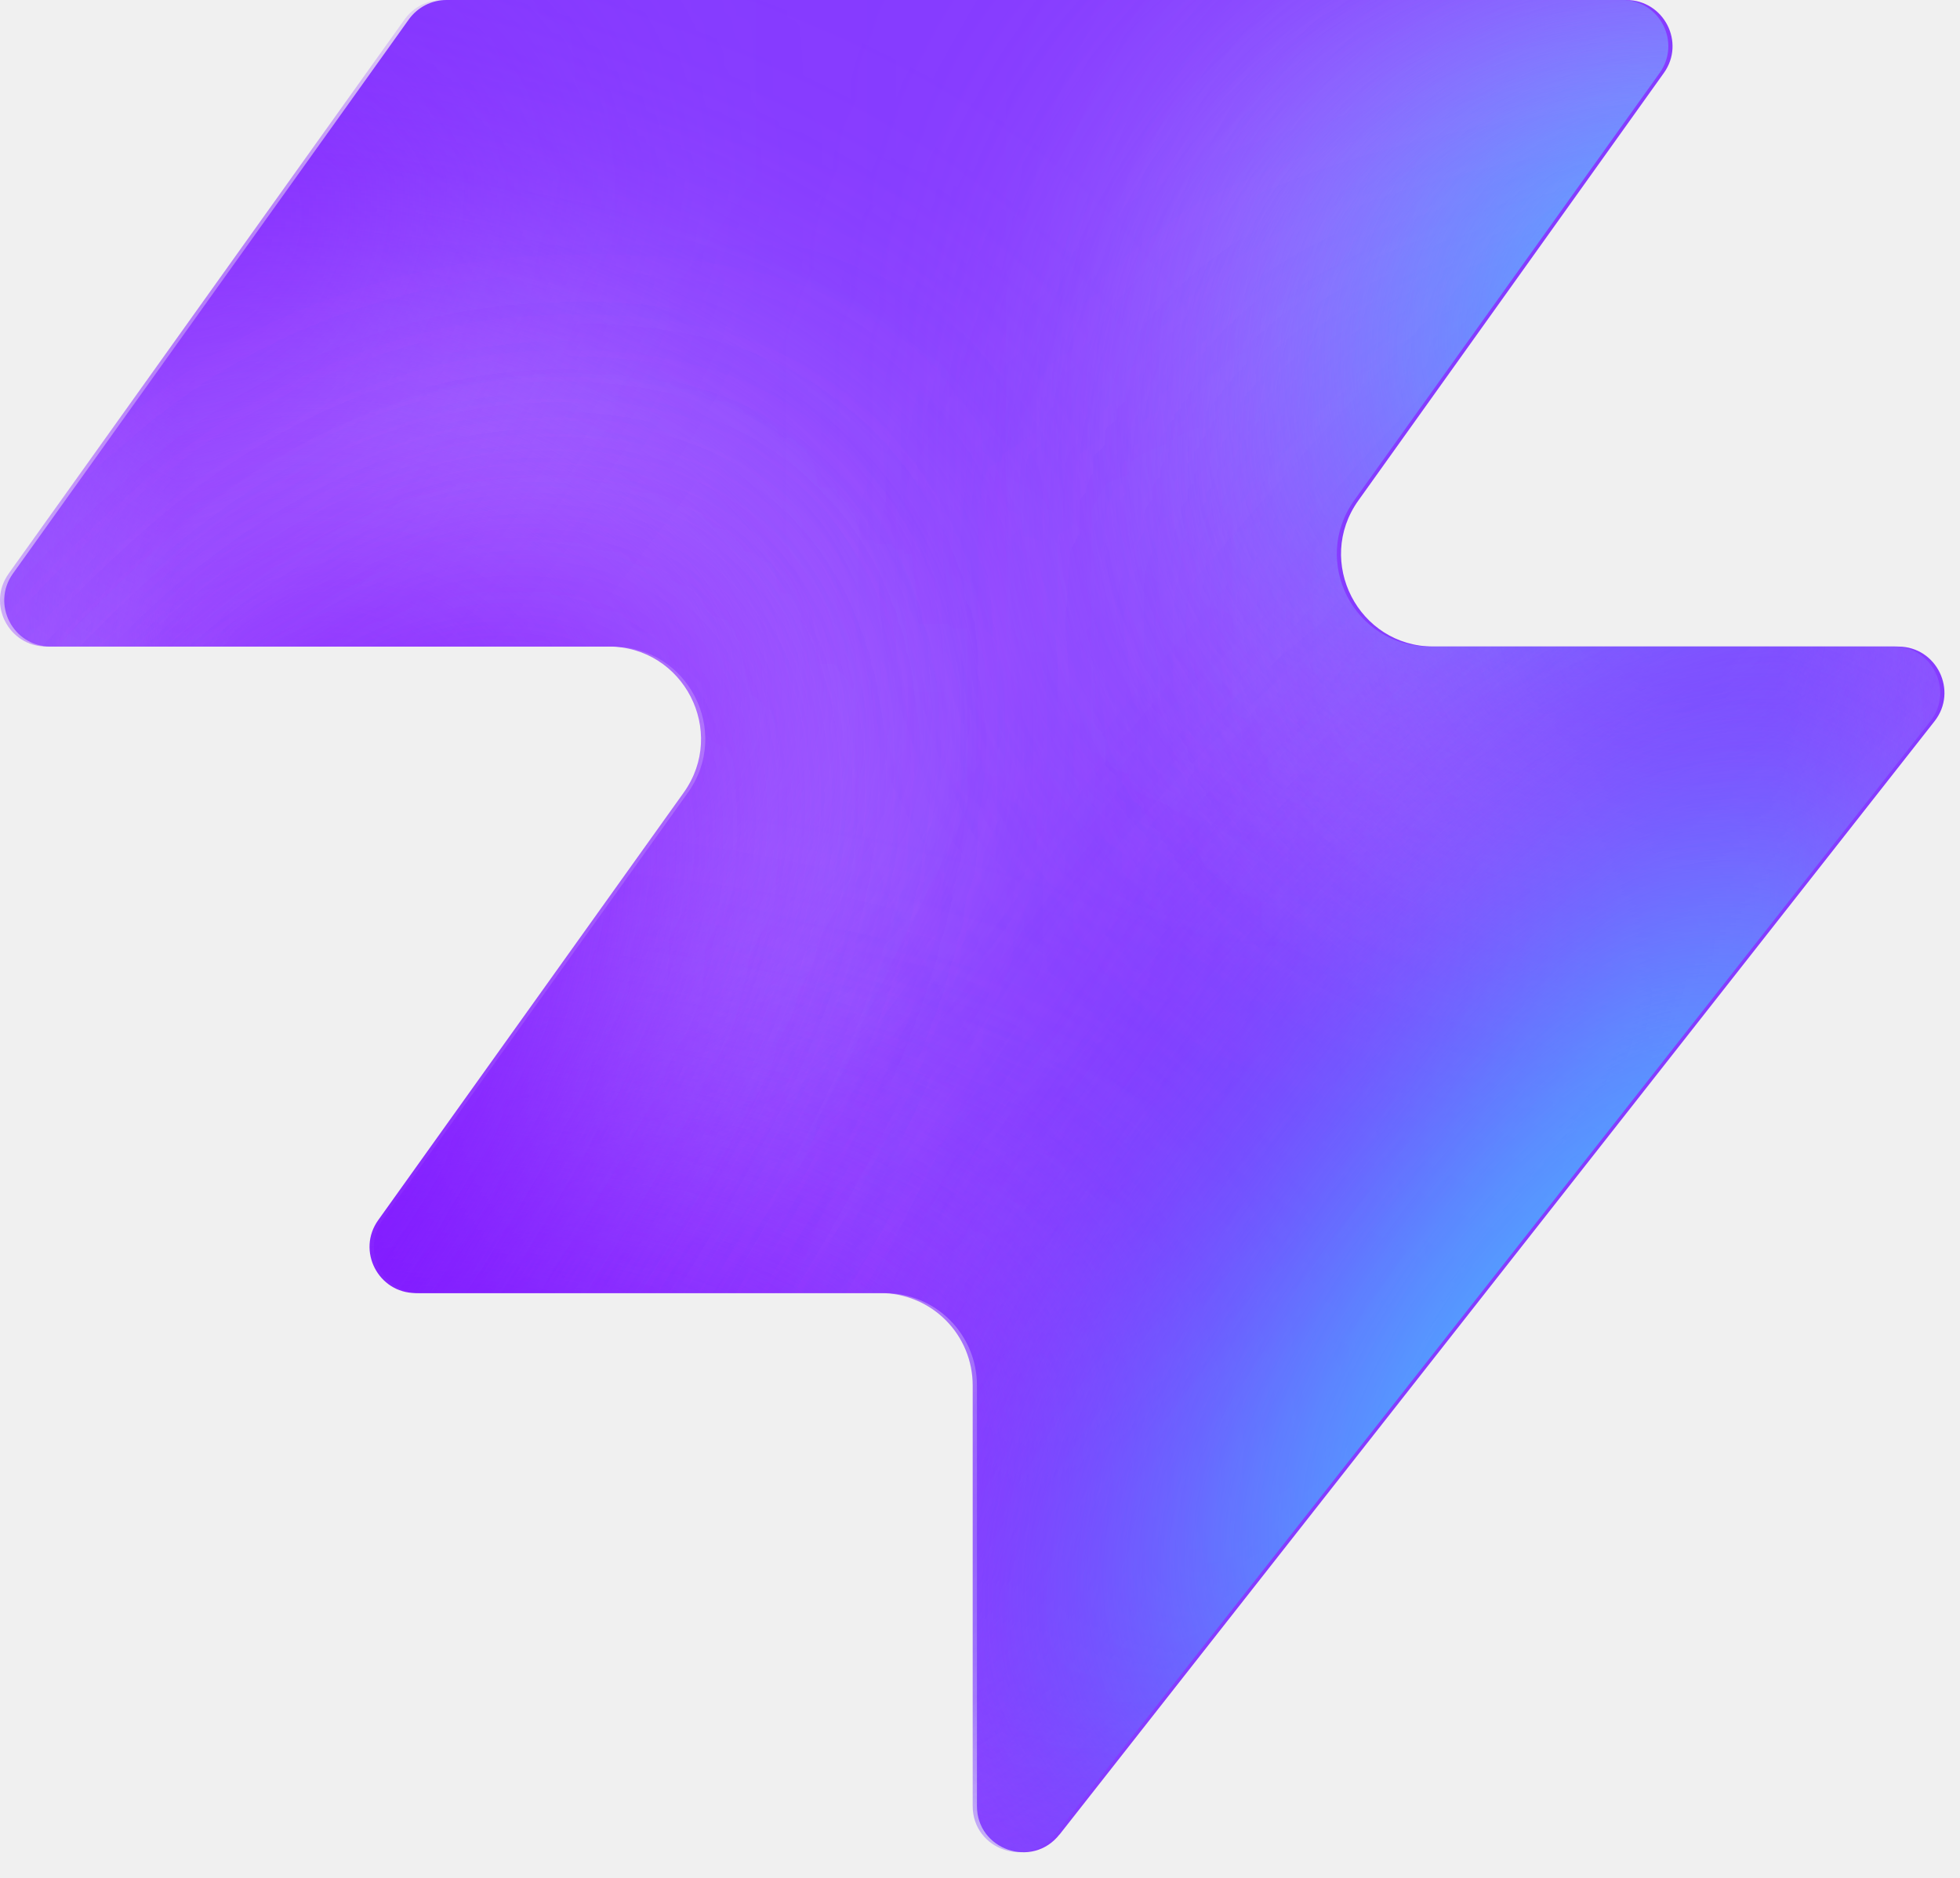
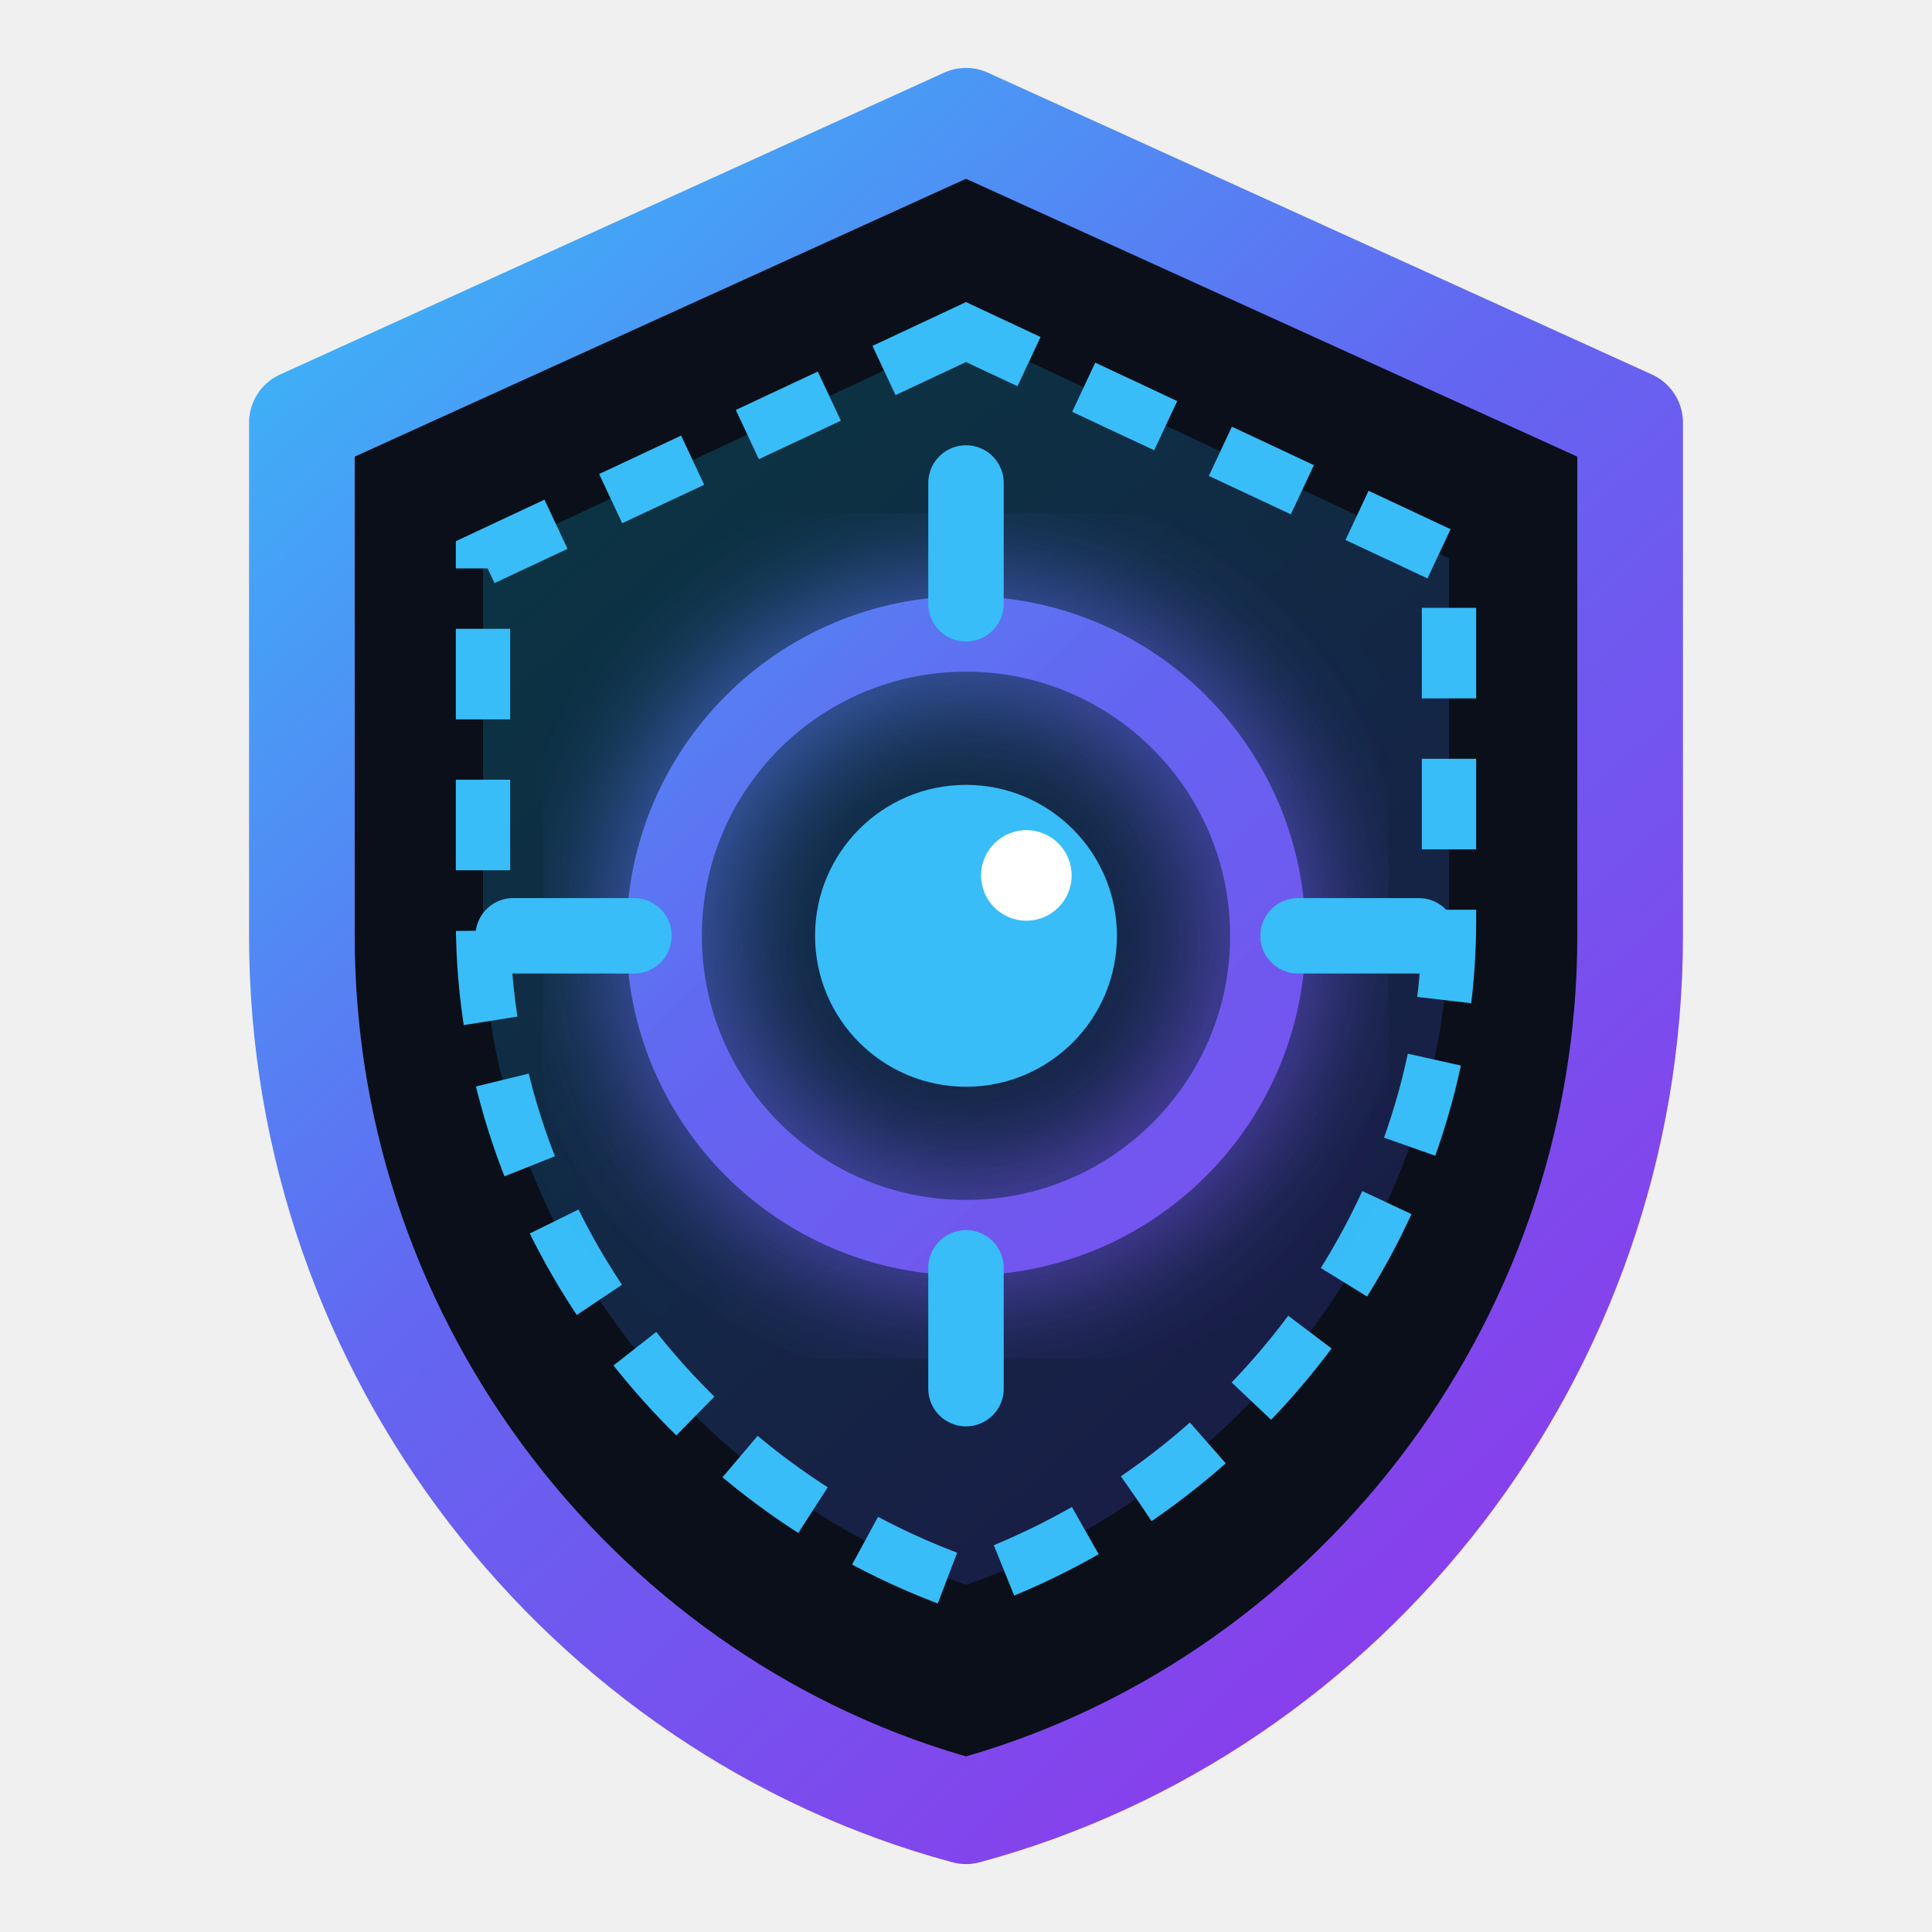
- <svg xmlns="http://www.w3.org/2000/svg" width="48" height="46" fill="none" viewBox="0 0 48 46">
-   <path fill="#863bff" d="M25.946 44.938c-.664.845-2.021.375-2.021-.698V33.937a2.26 2.26 0 0 0-2.262-2.262H10.287c-.92 0-1.456-1.04-.92-1.788l7.48-10.471c1.07-1.497 0-3.578-1.842-3.578H1.237c-.92 0-1.456-1.04-.92-1.788L10.013.474c.214-.297.556-.474.92-.474h28.894c.92 0 1.456 1.04.92 1.788l-7.48 10.471c-1.07 1.498 0 3.579 1.842 3.579h11.377c.943 0 1.473 1.088.89 1.83L25.947 44.94z" style="fill:#863bff;fill:color(display-p3 .525 .23 1);fill-opacity:1" />
-   <mask id="a" width="48" height="46" x="0" y="0" maskUnits="userSpaceOnUse" style="mask-type:alpha">
-     <path fill="#000" d="M25.842 44.938c-.664.844-2.021.375-2.021-.698V33.937a2.26 2.26 0 0 0-2.262-2.262H10.183c-.92 0-1.456-1.04-.92-1.788l7.48-10.471c1.07-1.498 0-3.579-1.842-3.579H1.133c-.92 0-1.456-1.04-.92-1.787L9.91.473c.214-.297.556-.474.92-.474h28.894c.92 0 1.456 1.04.92 1.788l-7.48 10.471c-1.07 1.498 0 3.578 1.842 3.578h11.377c.943 0 1.473 1.088.89 1.832L25.843 44.94z" style="fill:#000;fill-opacity:1" />
-   </mask>
-   <g mask="url(#a)">
-     <g filter="url(#b)">
-       <ellipse cx="5.508" cy="14.704" fill="#ede6ff" rx="5.508" ry="14.704" style="fill:#ede6ff;fill:color(display-p3 .927 .903 1);fill-opacity:1" transform="matrix(.00324 1 1 -.00324 -4.47 31.516)" />
-     </g>
-     <g filter="url(#c)">
-       <ellipse cx="10.399" cy="29.851" fill="#ede6ff" rx="10.399" ry="29.851" style="fill:#ede6ff;fill:color(display-p3 .927 .903 1);fill-opacity:1" transform="matrix(.00324 1 1 -.00324 -39.328 7.883)" />
-     </g>
-     <g filter="url(#d)">
-       <ellipse cx="5.508" cy="30.487" fill="#7e14ff" rx="5.508" ry="30.487" style="fill:#7e14ff;fill:color(display-p3 .492 .077 1);fill-opacity:1" transform="rotate(89.814 -25.913 -14.639)scale(1 -1)" />
-     </g>
-     <g filter="url(#e)">
-       <ellipse cx="5.508" cy="30.599" fill="#7e14ff" rx="5.508" ry="30.599" style="fill:#7e14ff;fill:color(display-p3 .492 .077 1);fill-opacity:1" transform="rotate(89.814 -32.644 -3.334)scale(1 -1)" />
-     </g>
-     <g filter="url(#f)">
-       <ellipse cx="5.508" cy="30.599" fill="#7e14ff" rx="5.508" ry="30.599" style="fill:#7e14ff;fill:color(display-p3 .492 .077 1);fill-opacity:1" transform="matrix(.00324 1 1 -.00324 -34.34 30.47)" />
-     </g>
-     <g filter="url(#g)">
-       <ellipse cx="14.072" cy="22.078" fill="#ede6ff" rx="14.072" ry="22.078" style="fill:#ede6ff;fill:color(display-p3 .927 .903 1);fill-opacity:1" transform="rotate(93.35 24.506 48.493)scale(-1 1)" />
-     </g>
-     <g filter="url(#h)">
-       <ellipse cx="3.47" cy="21.501" fill="#7e14ff" rx="3.47" ry="21.501" style="fill:#7e14ff;fill:color(display-p3 .492 .077 1);fill-opacity:1" transform="rotate(89.009 28.708 47.59)scale(-1 1)" />
-     </g>
-     <g filter="url(#i)">
-       <ellipse cx="3.47" cy="21.501" fill="#7e14ff" rx="3.47" ry="21.501" style="fill:#7e14ff;fill:color(display-p3 .492 .077 1);fill-opacity:1" transform="rotate(89.009 28.708 47.59)scale(-1 1)" />
-     </g>
-     <g filter="url(#j)">
-       <ellipse cx=".387" cy="8.972" fill="#7e14ff" rx="4.407" ry="29.108" style="fill:#7e14ff;fill:color(display-p3 .492 .077 1);fill-opacity:1" transform="rotate(39.51 .387 8.972)" />
-     </g>
-     <g filter="url(#k)">
-       <ellipse cx="47.523" cy="-6.092" fill="#7e14ff" rx="4.407" ry="29.108" style="fill:#7e14ff;fill:color(display-p3 .492 .077 1);fill-opacity:1" transform="rotate(37.892 47.523 -6.092)" />
-     </g>
-     <g filter="url(#l)">
-       <ellipse cx="41.412" cy="6.333" fill="#47bfff" rx="5.971" ry="9.665" style="fill:#47bfff;fill:color(display-p3 .28 .748 1);fill-opacity:1" transform="rotate(37.892 41.412 6.333)" />
-     </g>
-     <g filter="url(#m)">
-       <ellipse cx="-1.879" cy="38.332" fill="#7e14ff" rx="4.407" ry="29.108" style="fill:#7e14ff;fill:color(display-p3 .492 .077 1);fill-opacity:1" transform="rotate(37.892 -1.88 38.332)" />
-     </g>
-     <g filter="url(#n)">
-       <ellipse cx="-1.879" cy="38.332" fill="#7e14ff" rx="4.407" ry="29.108" style="fill:#7e14ff;fill:color(display-p3 .492 .077 1);fill-opacity:1" transform="rotate(37.892 -1.88 38.332)" />
-     </g>
-     <g filter="url(#o)">
-       <ellipse cx="35.651" cy="29.907" fill="#7e14ff" rx="4.407" ry="29.108" style="fill:#7e14ff;fill:color(display-p3 .492 .077 1);fill-opacity:1" transform="rotate(37.892 35.651 29.907)" />
-     </g>
-     <g filter="url(#p)">
-       <ellipse cx="38.418" cy="32.4" fill="#47bfff" rx="5.971" ry="15.297" style="fill:#47bfff;fill:color(display-p3 .28 .748 1);fill-opacity:1" transform="rotate(37.892 38.418 32.4)" />
-     </g>
-   </g>
+ <svg xmlns="http://www.w3.org/2000/svg" viewBox="0 0 64 64" fill="none">
  <defs>
-     <filter id="b" width="60.045" height="41.654" x="-19.77" y="16.149" color-interpolation-filters="sRGB" filterUnits="userSpaceOnUse">
-       <feFlood flood-opacity="0" result="BackgroundImageFix" />
-       <feBlend in="SourceGraphic" in2="BackgroundImageFix" result="shape" />
-       <feGaussianBlur result="effect1_foregroundBlur_2002_17158" stdDeviation="7.659" />
-     </filter>
-     <filter id="c" width="90.34" height="51.437" x="-54.613" y="-7.533" color-interpolation-filters="sRGB" filterUnits="userSpaceOnUse">
-       <feFlood flood-opacity="0" result="BackgroundImageFix" />
-       <feBlend in="SourceGraphic" in2="BackgroundImageFix" result="shape" />
-       <feGaussianBlur result="effect1_foregroundBlur_2002_17158" stdDeviation="7.659" />
-     </filter>
-     <filter id="d" width="79.355" height="29.4" x="-49.64" y="2.03" color-interpolation-filters="sRGB" filterUnits="userSpaceOnUse">
-       <feFlood flood-opacity="0" result="BackgroundImageFix" />
-       <feBlend in="SourceGraphic" in2="BackgroundImageFix" result="shape" />
-       <feGaussianBlur result="effect1_foregroundBlur_2002_17158" stdDeviation="4.596" />
-     </filter>
-     <filter id="e" width="79.579" height="29.4" x="-45.045" y="20.029" color-interpolation-filters="sRGB" filterUnits="userSpaceOnUse">
-       <feFlood flood-opacity="0" result="BackgroundImageFix" />
-       <feBlend in="SourceGraphic" in2="BackgroundImageFix" result="shape" />
-       <feGaussianBlur result="effect1_foregroundBlur_2002_17158" stdDeviation="4.596" />
-     </filter>
-     <filter id="f" width="79.579" height="29.4" x="-43.513" y="21.178" color-interpolation-filters="sRGB" filterUnits="userSpaceOnUse">
-       <feFlood flood-opacity="0" result="BackgroundImageFix" />
-       <feBlend in="SourceGraphic" in2="BackgroundImageFix" result="shape" />
-       <feGaussianBlur result="effect1_foregroundBlur_2002_17158" stdDeviation="4.596" />
-     </filter>
-     <filter id="g" width="74.749" height="58.852" x="15.756" y="-17.901" color-interpolation-filters="sRGB" filterUnits="userSpaceOnUse">
-       <feFlood flood-opacity="0" result="BackgroundImageFix" />
-       <feBlend in="SourceGraphic" in2="BackgroundImageFix" result="shape" />
-       <feGaussianBlur result="effect1_foregroundBlur_2002_17158" stdDeviation="7.659" />
-     </filter>
-     <filter id="h" width="61.377" height="25.362" x="23.548" y="2.284" color-interpolation-filters="sRGB" filterUnits="userSpaceOnUse">
-       <feFlood flood-opacity="0" result="BackgroundImageFix" />
-       <feBlend in="SourceGraphic" in2="BackgroundImageFix" result="shape" />
-       <feGaussianBlur result="effect1_foregroundBlur_2002_17158" stdDeviation="4.596" />
-     </filter>
-     <filter id="i" width="61.377" height="25.362" x="23.548" y="2.284" color-interpolation-filters="sRGB" filterUnits="userSpaceOnUse">
-       <feFlood flood-opacity="0" result="BackgroundImageFix" />
-       <feBlend in="SourceGraphic" in2="BackgroundImageFix" result="shape" />
-       <feGaussianBlur result="effect1_foregroundBlur_2002_17158" stdDeviation="4.596" />
-     </filter>
-     <filter id="j" width="56.045" height="63.649" x="-27.636" y="-22.853" color-interpolation-filters="sRGB" filterUnits="userSpaceOnUse">
-       <feFlood flood-opacity="0" result="BackgroundImageFix" />
-       <feBlend in="SourceGraphic" in2="BackgroundImageFix" result="shape" />
-       <feGaussianBlur result="effect1_foregroundBlur_2002_17158" stdDeviation="4.596" />
-     </filter>
-     <filter id="k" width="54.814" height="64.646" x="20.116" y="-38.415" color-interpolation-filters="sRGB" filterUnits="userSpaceOnUse">
-       <feFlood flood-opacity="0" result="BackgroundImageFix" />
-       <feBlend in="SourceGraphic" in2="BackgroundImageFix" result="shape" />
-       <feGaussianBlur result="effect1_foregroundBlur_2002_17158" stdDeviation="4.596" />
-     </filter>
-     <filter id="l" width="33.541" height="35.313" x="24.641" y="-11.323" color-interpolation-filters="sRGB" filterUnits="userSpaceOnUse">
-       <feFlood flood-opacity="0" result="BackgroundImageFix" />
-       <feBlend in="SourceGraphic" in2="BackgroundImageFix" result="shape" />
-       <feGaussianBlur result="effect1_foregroundBlur_2002_17158" stdDeviation="4.596" />
-     </filter>
-     <filter id="m" width="54.814" height="64.646" x="-29.286" y="6.009" color-interpolation-filters="sRGB" filterUnits="userSpaceOnUse">
-       <feFlood flood-opacity="0" result="BackgroundImageFix" />
-       <feBlend in="SourceGraphic" in2="BackgroundImageFix" result="shape" />
-       <feGaussianBlur result="effect1_foregroundBlur_2002_17158" stdDeviation="4.596" />
-     </filter>
-     <filter id="n" width="54.814" height="64.646" x="-29.286" y="6.009" color-interpolation-filters="sRGB" filterUnits="userSpaceOnUse">
-       <feFlood flood-opacity="0" result="BackgroundImageFix" />
-       <feBlend in="SourceGraphic" in2="BackgroundImageFix" result="shape" />
-       <feGaussianBlur result="effect1_foregroundBlur_2002_17158" stdDeviation="4.596" />
-     </filter>
-     <filter id="o" width="54.814" height="64.646" x="8.244" y="-2.416" color-interpolation-filters="sRGB" filterUnits="userSpaceOnUse">
-       <feFlood flood-opacity="0" result="BackgroundImageFix" />
-       <feBlend in="SourceGraphic" in2="BackgroundImageFix" result="shape" />
-       <feGaussianBlur result="effect1_foregroundBlur_2002_17158" stdDeviation="4.596" />
-     </filter>
-     <filter id="p" width="39.409" height="43.623" x="18.713" y="10.588" color-interpolation-filters="sRGB" filterUnits="userSpaceOnUse">
-       <feFlood flood-opacity="0" result="BackgroundImageFix" />
-       <feBlend in="SourceGraphic" in2="BackgroundImageFix" result="shape" />
-       <feGaussianBlur result="effect1_foregroundBlur_2002_17158" stdDeviation="4.596" />
+     <linearGradient id="sentry-shield-grad" x1="8" y1="6" x2="56" y2="58" gradientUnits="userSpaceOnUse">
+       <stop offset="0%" stop-color="#38bdf8" />
+       <stop offset="45%" stop-color="#6366f1" />
+       <stop offset="100%" stop-color="#9333ea" />
+     </linearGradient>
+     <linearGradient id="sentry-core-grad" x1="18" y1="16" x2="46" y2="48" gradientUnits="userSpaceOnUse">
+       <stop offset="0%" stop-color="#06b6d4" />
+       <stop offset="100%" stop-color="#4f46e5" />
+     </linearGradient>
+     <filter id="sentry-glow" x="-20%" y="-20%" width="140%" height="140%">
+       <feGaussianBlur stdDeviation="2" result="blur" />
+       <feComposite in="SourceGraphic" in2="blur" operator="over" />
    </filter>
  </defs>
+   <path d="M32 4L10 14V31C10 44.8 19.4 56.6 32 60C44.6 56.6 54 44.8 54 31V14L32 4Z" fill="#0b0f19" stroke="url(#sentry-shield-grad)" stroke-width="3.5" stroke-linejoin="round" />
+   <path d="M32 11L16 18.5V30.5C16 40.5 22.8 49.3 32 52.5C41.2 49.3 48 40.5 48 30.5V18.5L32 11Z" fill="url(#sentry-core-grad)" fill-opacity="0.22" stroke="#38bdf8" stroke-width="1.8" stroke-dasharray="3 2" />
+   <circle cx="32" cy="31" r="10" stroke="url(#sentry-shield-grad)" stroke-width="2.5" filter="url(#sentry-glow)" />
+   <circle cx="32" cy="31" r="5" fill="#38bdf8" />
+   <circle cx="34" cy="29" r="1.5" fill="#ffffff" />
+   <path d="M32 16V20M32 42V46M17 31H21M43 31H47" stroke="#38bdf8" stroke-width="2.5" stroke-linecap="round" />
</svg>
